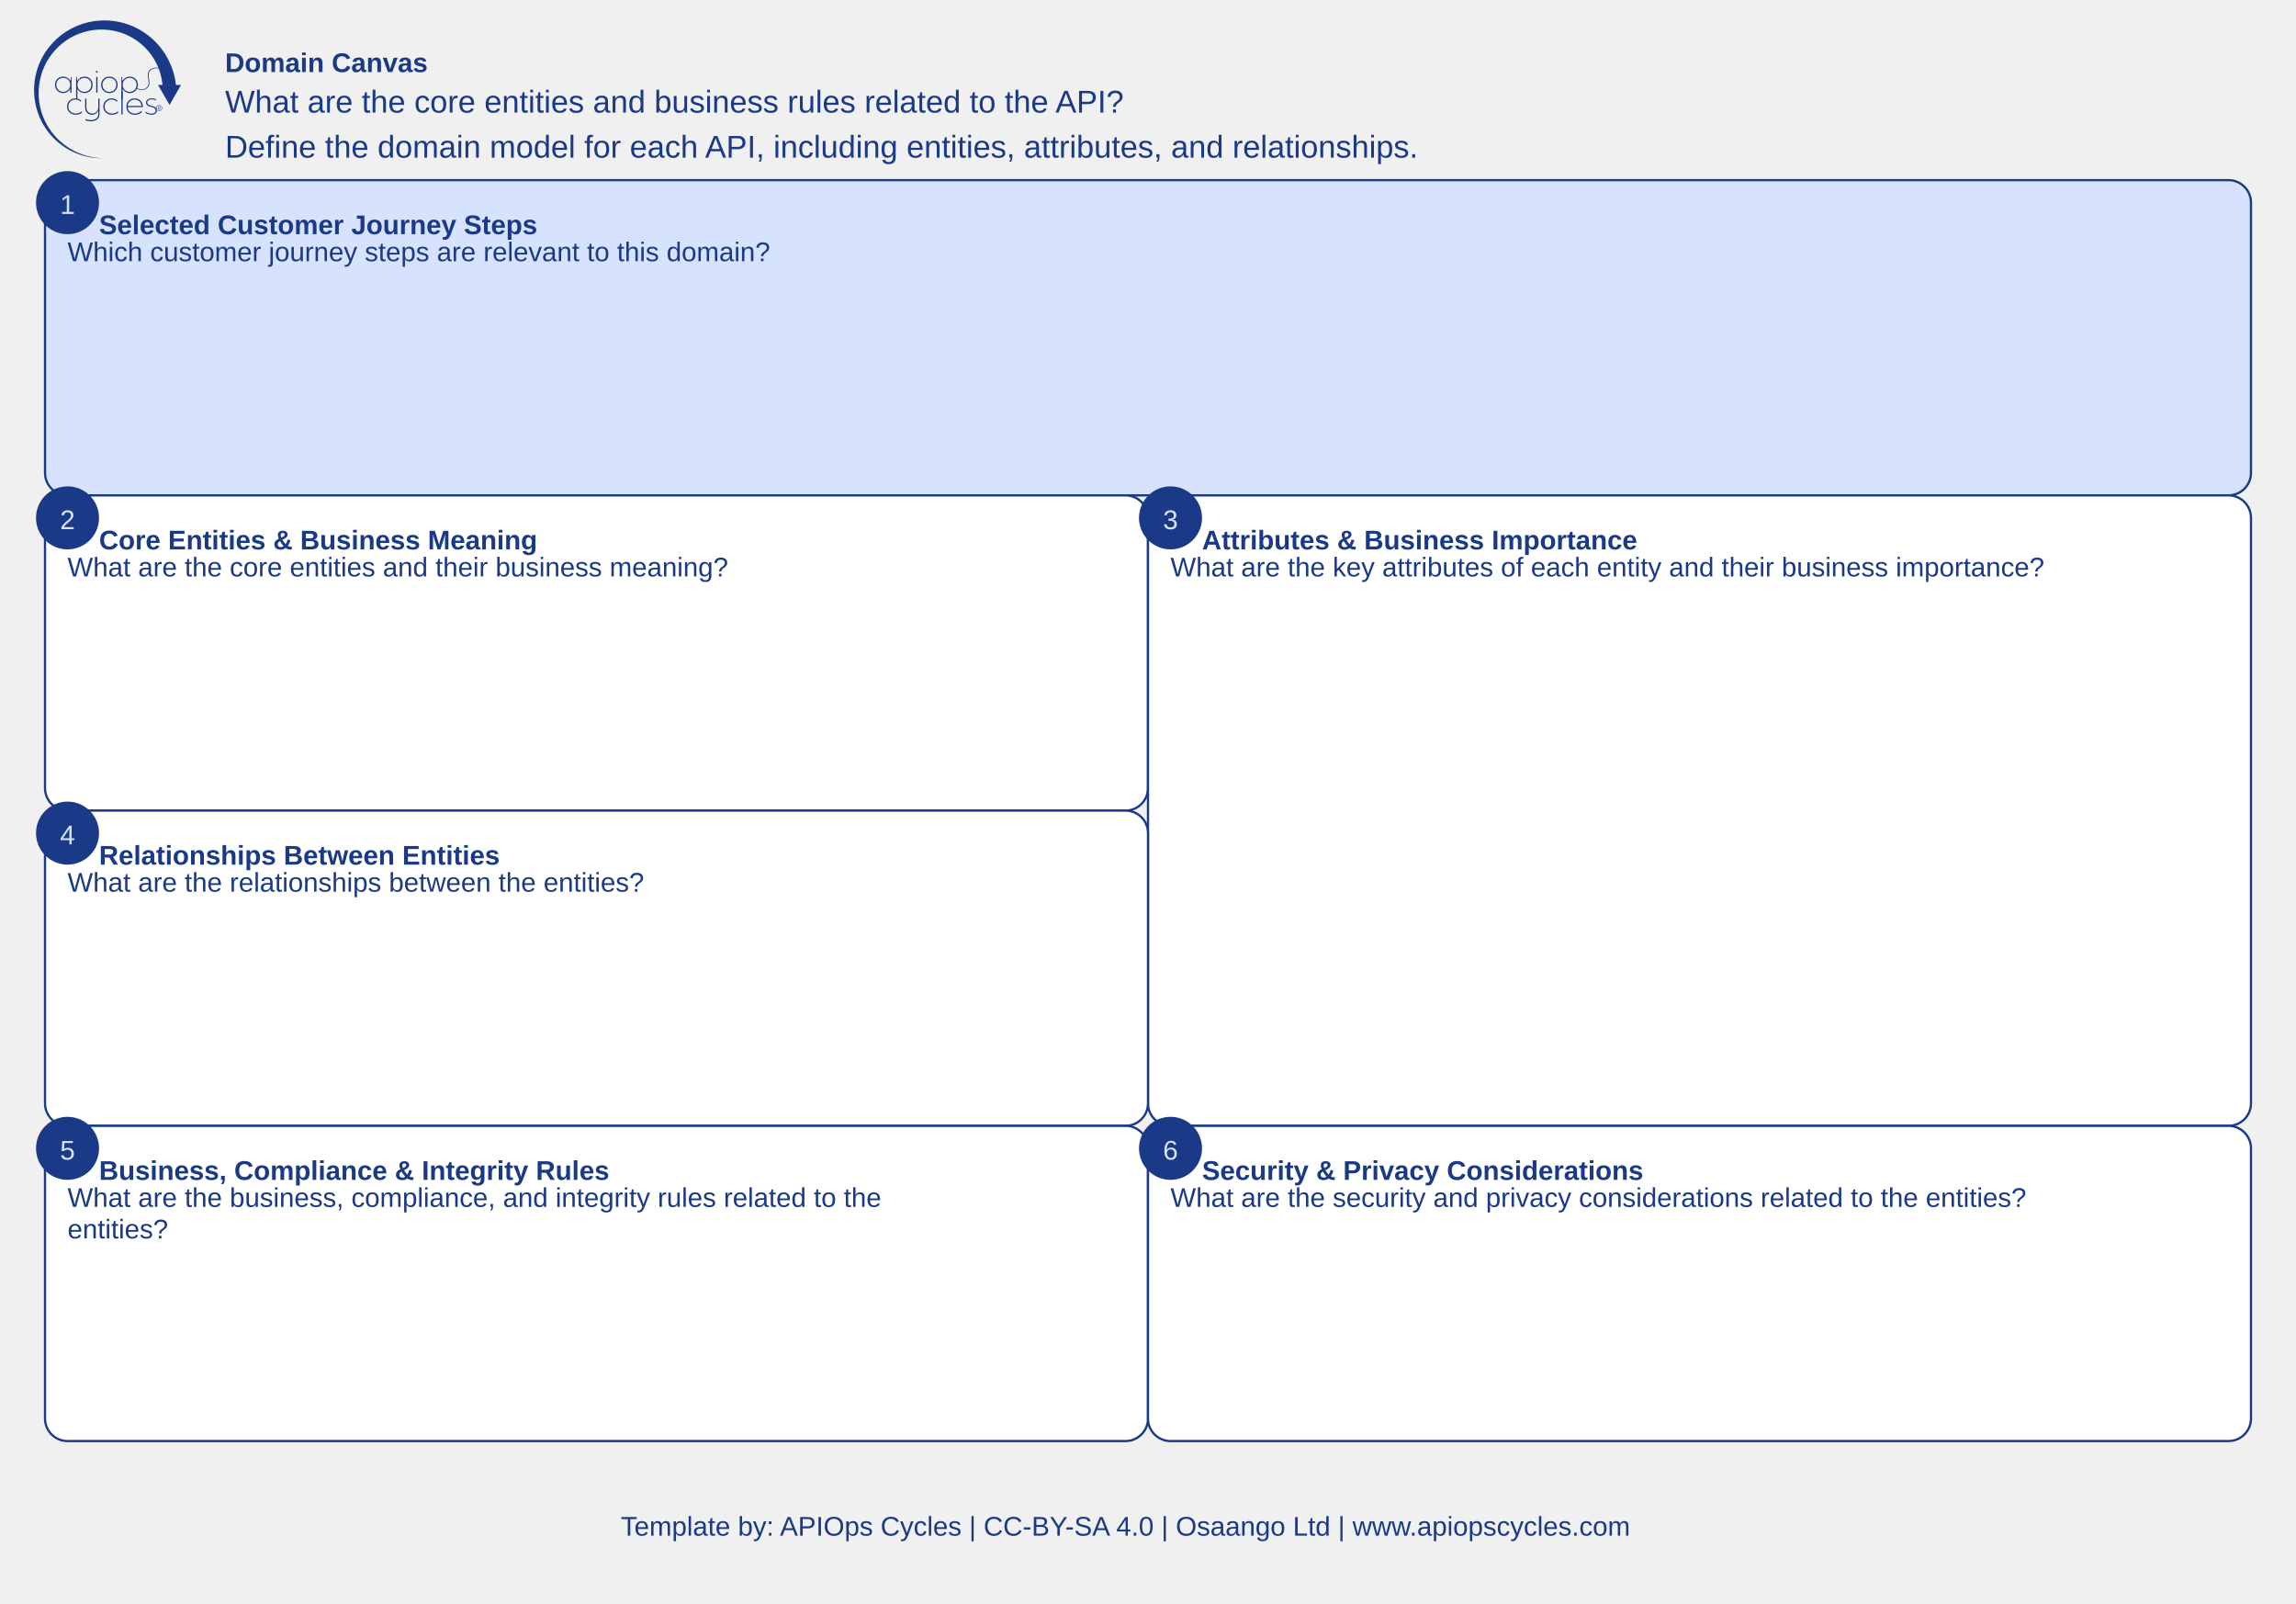
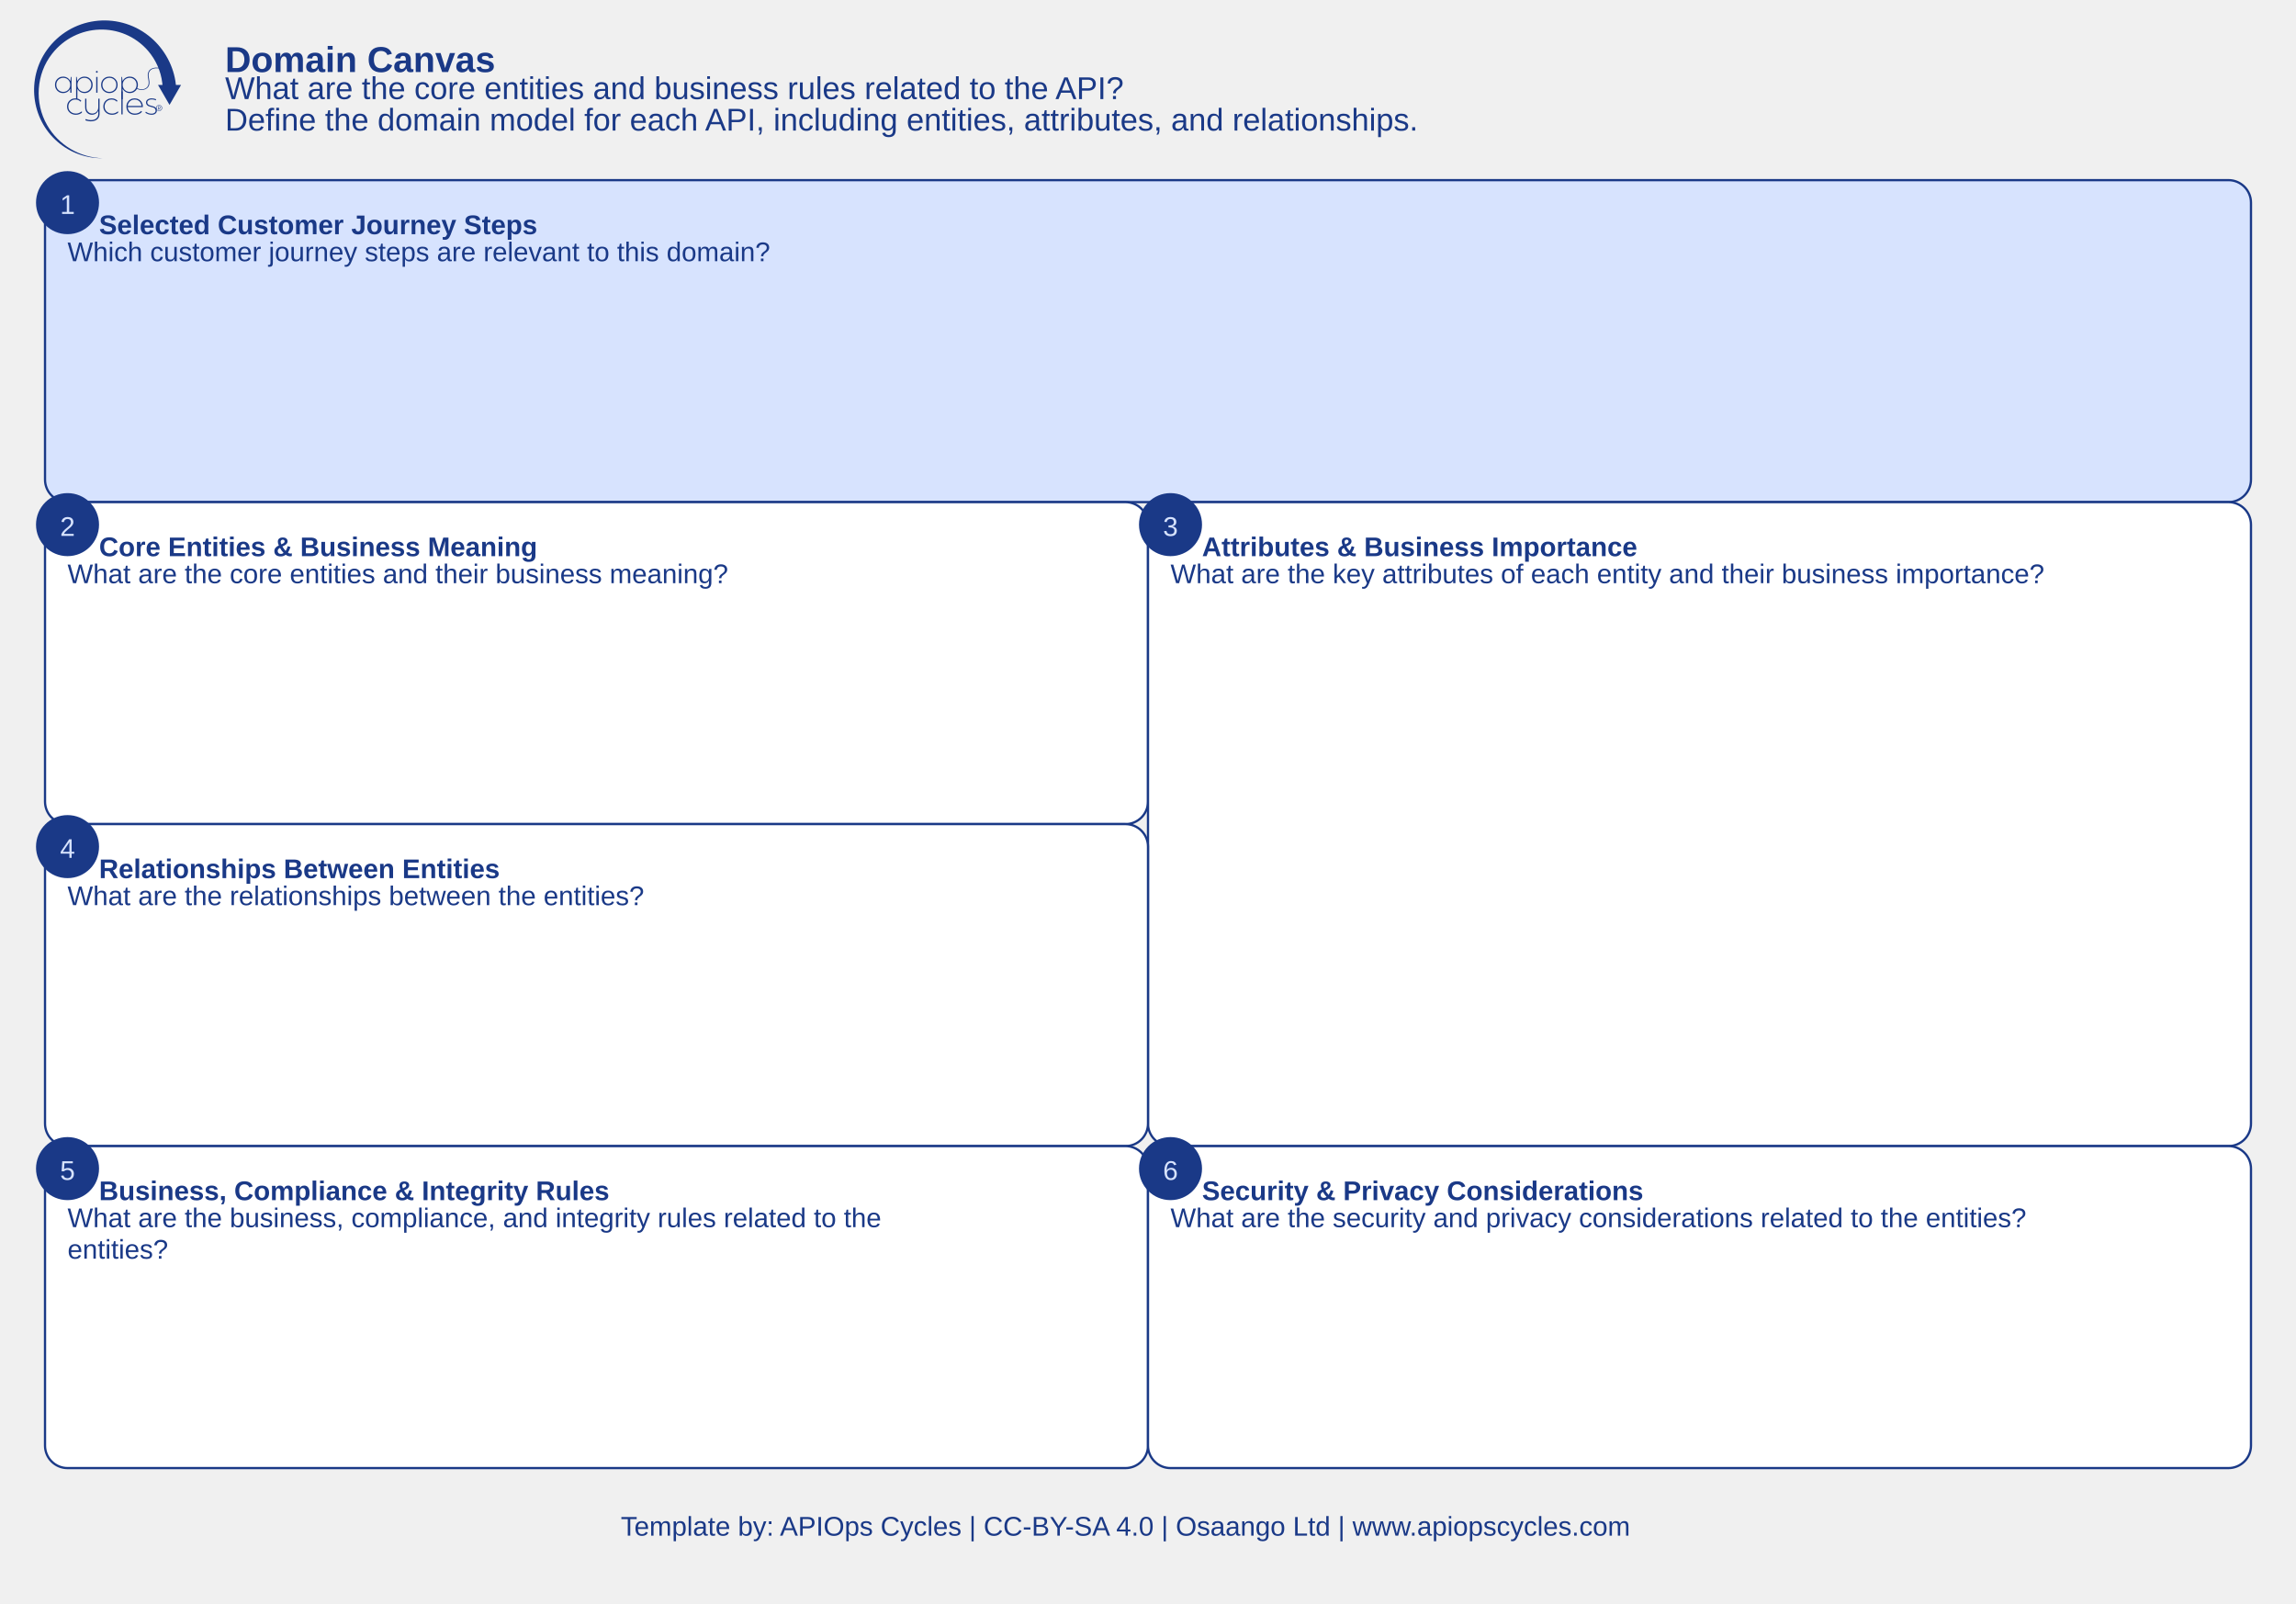
- <svg xmlns="http://www.w3.org/2000/svg" width="1020" height="712" font-family="Arial, sans-serif" font-size="12" style="background-color: #f5f5ff">
+ <svg xmlns="http://www.w3.org/2000/svg" width="1020" height="712" font-family="Arial, sans-serif" font-size="12" style="background-color: #f8fafc">
  <defs>
    <filter id="shadow">
      <feDropShadow dx="3" dy="3" stdDeviation="2" flood-color="rgba(0, 0, 0, 0.2)" />
    </filter>
  </defs>
  <g transform="translate(10, 5) scale(0.1,0.1)">
    <svg width="756" zoomAndPan="magnify" viewBox="0 0 567 567" height="756" preserveAspectRatio="xMidYMid meet" version="1.0" id="svg47">
      <defs id="defs5">
        <g id="g1" />
        <clipPath id="ecfbc6fc50">
          <path d="M 0.5 0 L 566.5 0 L 566.5 566 L 0.5 566 Z M 0.5 0 " clip-rule="nonzero" id="path1" />
        </clipPath>
        <clipPath id="4ee1efe14e">
          <path d="M 38 30 L 528.191 30 L 528.191 490 L 38 490 Z M 38 30 " clip-rule="nonzero" id="path2" />
        </clipPath>
        <clipPath id="631ef147b9">
          <path d="M 380 187 L 464 187 L 464 283 L 380 283 Z M 380 187 " clip-rule="nonzero" id="path3" />
        </clipPath>
        <clipPath id="dc9e064c61">
          <path d="M 463.609 187.988 L 458.23 287.418 L 379.734 283.168 L 385.113 183.742 Z M 463.609 187.988 " clip-rule="nonzero" id="path4" />
        </clipPath>
        <clipPath id="06f743e2a4">
          <path d="M 379.477 282.957 L 384.855 183.527 L 463.352 187.773 L 457.973 287.203 Z M 379.477 282.957 " clip-rule="nonzero" id="path5" />
        </clipPath>
      </defs>
      <g clip-path="url(#4ee1efe14e)" id="g8" style="fill:#1a3987;fill-opacity:1">
        <path fill="#ffffff" d="M 116.617 434.637 C 158.09 470.828 212.988 490.789 267.996 489.473 C 191.457 488.059 119.762 445.711 81.969 379.109 C 39.125 305.152 45.559 208.793 98.371 141.828 C 178.516 39.051 332.074 32.734 418.133 131.543 C 443.988 161.492 460.848 199.008 465.605 238.27 C 465.902 240.664 466.145 243.062 466.34 245.465 L 451.488 245.465 L 489.855 311.918 L 528.223 245.465 L 511.156 245.465 C 510.668 240.906 510.059 236.363 509.301 231.844 C 499.641 173.074 467.293 118.582 420.492 81.809 C 314.559 -1.688 159.801 18.852 81.219 129.086 C 13.043 224.371 27.914 357.969 116.617 434.637 " fill-opacity="1" fill-rule="nonzero" id="path8" style="fill:#1a3987;fill-opacity:1" />
      </g>
      <g fill="#ffffff" fill-opacity="1" id="g11" style="fill:#1a3987;fill-opacity:1">
        <g transform="translate(143.5886, 343.5815)" id="g10" style="fill:#1a3987;fill-opacity:1">
          <g id="g9" style="fill:#1a3987;fill-opacity:1">
            <path d="M 34.234 1.172 C 28.742 1.172 23.773 0.016 19.328 -2.297 C 14.879 -4.617 11.363 -7.844 8.781 -11.969 C 6.195 -16.094 4.906 -20.832 4.906 -26.188 C 4.906 -31.551 6.129 -36.273 8.578 -40.359 C 11.035 -44.453 14.32 -47.66 18.438 -49.984 C 22.562 -52.305 27.176 -53.469 32.281 -53.469 C 36.207 -53.469 39.938 -52.781 43.469 -51.406 C 47 -50.031 49.973 -47.938 52.391 -45.125 L 49.547 -42.391 C 47.516 -44.672 45.039 -46.43 42.125 -47.672 C 39.219 -48.922 35.938 -49.547 32.281 -49.547 C 28.031 -49.547 24.141 -48.562 20.609 -46.594 C 17.078 -44.633 14.281 -41.906 12.219 -38.406 C 10.156 -34.906 9.125 -30.832 9.125 -26.188 C 9.125 -21.613 10.234 -17.562 12.453 -14.031 C 14.68 -10.5 17.691 -7.734 21.484 -5.734 C 25.273 -3.742 29.523 -2.75 34.234 -2.75 C 38.098 -2.75 41.629 -3.453 44.828 -4.859 C 48.035 -6.266 51.176 -8.113 54.25 -10.406 L 54.25 -5.594 C 51.438 -3.438 48.363 -1.77 45.031 -0.594 C 41.695 0.582 38.098 1.172 34.234 1.172 Z M 34.234 1.172 " id="path9" style="fill:#1a3987;fill-opacity:1" />
          </g>
        </g>
      </g>
      <g fill="#ffffff" fill-opacity="1" id="g14" style="fill:#1a3987;fill-opacity:1">
        <g transform="translate(200.9774, 343.5815)" id="g13" style="fill:#1a3987;fill-opacity:1">
          <g id="g12" style="fill:#1a3987;fill-opacity:1">
            <path d="M 26.688 23.156 C 24.988 23.156 23.039 22.988 20.844 22.656 C 18.656 22.332 16.461 21.91 14.266 21.391 C 12.078 20.867 10.102 20.312 8.344 19.719 L 9.422 15.594 C 11.973 16.582 14.848 17.398 18.047 18.047 C 21.254 18.703 24.164 19.031 26.781 19.031 C 31.289 19.031 35.41 18.312 39.141 16.875 C 42.867 15.438 45.859 13.113 48.109 9.906 C 50.367 6.707 51.5 2.52 51.5 -2.656 L 51.5 -11.281 L 51.016 -11.281 C 49.055 -7.488 46.273 -4.461 42.672 -2.203 C 39.078 0.047 35.086 1.172 30.703 1.172 C 26.191 1.172 22.203 0.16 18.734 -1.859 C 15.273 -3.891 12.562 -6.77 10.594 -10.5 C 8.633 -14.227 7.656 -18.645 7.656 -23.75 L 7.656 -52.391 L 11.875 -52.391 L 11.875 -23.844 C 11.875 -19.52 12.723 -15.789 14.422 -12.656 C 16.117 -9.52 18.473 -7.098 21.484 -5.391 C 24.492 -3.691 27.895 -2.844 31.688 -2.844 C 35.352 -2.844 38.688 -3.738 41.688 -5.531 C 44.695 -7.332 47.082 -9.801 48.844 -12.938 C 50.613 -16.082 51.5 -19.719 51.5 -23.844 L 51.5 -52.391 L 55.719 -52.391 L 55.719 -2.656 C 55.719 3.301 54.395 8.191 51.75 12.016 C 49.102 15.848 45.586 18.66 41.203 20.453 C 36.816 22.254 31.977 23.156 26.688 23.156 Z M 26.688 23.156 " id="path11" style="fill:#1a3987;fill-opacity:1" />
          </g>
        </g>
      </g>
      <g fill="#ffffff" fill-opacity="1" id="g17" style="fill:#1a3987;fill-opacity:1">
        <g transform="translate(264.3502, 343.5815)" id="g16" style="fill:#1a3987;fill-opacity:1">
          <g id="g15" style="fill:#1a3987;fill-opacity:1">
            <path d="M 34.234 1.172 C 28.742 1.172 23.773 0.016 19.328 -2.297 C 14.879 -4.617 11.363 -7.844 8.781 -11.969 C 6.195 -16.094 4.906 -20.832 4.906 -26.188 C 4.906 -31.551 6.129 -36.273 8.578 -40.359 C 11.035 -44.453 14.32 -47.66 18.438 -49.984 C 22.562 -52.305 27.176 -53.469 32.281 -53.469 C 36.207 -53.469 39.938 -52.781 43.469 -51.406 C 47 -50.031 49.973 -47.938 52.391 -45.125 L 49.547 -42.391 C 47.516 -44.672 45.039 -46.43 42.125 -47.672 C 39.219 -48.922 35.938 -49.547 32.281 -49.547 C 28.031 -49.547 24.141 -48.562 20.609 -46.594 C 17.078 -44.633 14.281 -41.906 12.219 -38.406 C 10.156 -34.906 9.125 -30.832 9.125 -26.188 C 9.125 -21.613 10.234 -17.562 12.453 -14.031 C 14.68 -10.5 17.691 -7.734 21.484 -5.734 C 25.273 -3.742 29.523 -2.75 34.234 -2.75 C 38.098 -2.75 41.629 -3.453 44.828 -4.859 C 48.035 -6.266 51.176 -8.113 54.25 -10.406 L 54.25 -5.594 C 51.438 -3.438 48.363 -1.77 45.031 -0.594 C 41.695 0.582 38.098 1.172 34.234 1.172 Z M 34.234 1.172 " id="path14" style="fill:#1a3987;fill-opacity:1" />
          </g>
        </g>
      </g>
      <g fill="#ffffff" fill-opacity="1" id="g20" style="fill:#1a3987;fill-opacity:1">
        <g transform="translate(321.739, 343.5815)" id="g19" style="fill:#1a3987;fill-opacity:1">
          <g id="g18" style="fill:#1a3987;fill-opacity:1">
            <path d="M 7.656 0 L 7.656 -76.422 L 11.875 -76.422 L 11.875 0 Z M 7.656 0 " id="path17" style="fill:#1a3987;fill-opacity:1" />
          </g>
        </g>
      </g>
      <g fill="#ffffff" fill-opacity="1" id="g23" style="fill:#1a3987;fill-opacity:1">
        <g transform="translate(341.261, 343.5815)" id="g22" style="fill:#1a3987;fill-opacity:1">
          <g id="g21" style="fill:#1a3987;fill-opacity:1">
            <path d="M 33.266 1.172 C 27.566 1.172 22.594 0.016 18.344 -2.297 C 14.094 -4.617 10.789 -7.844 8.438 -11.969 C 6.082 -16.094 4.906 -20.832 4.906 -26.188 C 4.906 -31.551 6.129 -36.273 8.578 -40.359 C 11.035 -44.453 14.32 -47.66 18.438 -49.984 C 22.562 -52.305 27.176 -53.469 32.281 -53.469 C 37.383 -53.469 42.008 -52.305 46.156 -49.984 C 50.312 -47.66 53.598 -44.453 56.016 -40.359 C 58.441 -36.273 59.656 -31.551 59.656 -26.188 L 59.656 -24.328 L 9.219 -24.328 C 9.477 -20.078 10.641 -16.316 12.703 -13.047 C 14.766 -9.773 17.547 -7.238 21.047 -5.438 C 24.547 -3.645 28.617 -2.75 33.266 -2.75 C 37.316 -2.75 41.172 -3.5 44.828 -5 C 48.492 -6.508 51.602 -8.766 54.156 -11.766 L 56.906 -8.531 C 53.895 -5.133 50.328 -2.664 46.203 -1.125 C 42.086 0.406 37.773 1.172 33.266 1.172 Z M 9.219 -28.156 L 55.328 -28.156 C 55.066 -32.406 53.875 -36.133 51.75 -39.344 C 49.625 -42.551 46.875 -45.051 43.5 -46.844 C 40.133 -48.645 36.395 -49.547 32.281 -49.547 C 28.219 -49.547 24.504 -48.645 21.141 -46.844 C 17.773 -45.051 15.031 -42.551 12.906 -39.344 C 10.781 -36.133 9.551 -32.406 9.219 -28.156 Z M 9.219 -28.156 " id="path20" style="fill:#1a3987;fill-opacity:1" />
          </g>
        </g>
      </g>
      <g fill="#ffffff" fill-opacity="1" id="g26" style="fill:#1a3987;fill-opacity:1">
        <g transform="translate(405.8111, 343.5815)" id="g25" style="fill:#1a3987;fill-opacity:1">
          <g id="g24" style="fill:#1a3987;fill-opacity:1">
            <path d="M 24.328 1.172 C 20.211 1.172 16.367 0.52 12.797 -0.781 C 9.234 -2.094 6.145 -3.695 3.531 -5.594 L 5.203 -9.031 C 7.492 -7.195 10.27 -5.641 13.531 -4.359 C 16.801 -3.086 20.336 -2.453 24.141 -2.453 C 28.316 -2.453 31.613 -3.383 34.031 -5.25 C 36.457 -7.113 37.672 -9.516 37.672 -12.453 C 37.672 -15.535 36.656 -18.07 34.625 -20.062 C 32.602 -22.062 28.711 -23.648 22.953 -24.828 C 16.68 -26.129 12.234 -28.07 9.609 -30.656 C 6.992 -33.238 5.688 -36.426 5.688 -40.219 C 5.688 -42.645 6.453 -44.852 7.984 -46.844 C 9.523 -48.844 11.672 -50.445 14.422 -51.656 C 17.172 -52.863 20.375 -53.469 24.031 -53.469 C 27.102 -53.469 29.832 -53.207 32.219 -52.688 C 34.613 -52.164 36.859 -51.508 38.953 -50.719 L 38.953 -46.797 C 36.984 -47.648 34.77 -48.367 32.312 -48.953 C 29.863 -49.547 27.07 -49.844 23.938 -49.844 C 19.75 -49.844 16.363 -48.895 13.781 -47 C 11.195 -45.102 9.906 -42.844 9.906 -40.219 C 9.906 -38.457 10.312 -36.836 11.125 -35.359 C 11.945 -33.891 13.406 -32.582 15.5 -31.438 C 17.594 -30.301 20.602 -29.305 24.531 -28.453 C 30.938 -27.078 35.43 -25.098 38.016 -22.516 C 40.598 -19.93 41.891 -16.613 41.891 -12.562 C 41.891 -8.633 40.301 -5.363 37.125 -2.75 C 33.957 -0.133 29.691 1.172 24.328 1.172 Z M 24.328 1.172 " id="path23" style="fill:#1a3987;fill-opacity:1" />
          </g>
        </g>
      </g>
      <g fill="#ffffff" fill-opacity="1" id="g29" style="fill:#1a3987;fill-opacity:1">
        <g transform="translate(103.1736,271.3029)" id="g28" style="fill:#1a3987;fill-opacity:1">
          <g id="g27" style="fill:#1a3987;fill-opacity:1">
            <path d="m 31.969,1.188 c -4.98,0 -9.508,-1.164 -13.578,-3.484 -4.062,-2.332 -7.293,-5.566 -9.688,-9.703 -2.398,-4.133 -3.594,-8.891 -3.594,-14.266 0,-5.375 1.195,-10.109 3.594,-14.203 2.395,-4.102 5.625,-7.316 9.688,-9.641 4.07,-2.332 8.598,-3.5 13.578,-3.5 5.188,0 9.875,1.262 14.062,3.781 4.195,2.523 7.414,5.98 9.656,10.375 h 0.578 L 57.844,-52.531 h 2.266 V 0 H 55.875 V -12.297 H 55.281 C 52.988,-8.098 49.789,-4.801 45.688,-2.406 41.594,-0.008 37.02,1.188 31.969,1.188 Z M 32.562,-2.75 c 4.332,0 8.25,-1 11.75,-3 3.508,-2 6.297,-4.77 8.359,-8.312 2.07,-3.539 3.109,-7.609 3.109,-12.203 0,-4.656 -1.039,-8.738 -3.109,-12.25 -2.062,-3.508 -4.852,-6.242 -8.359,-8.203 -3.5,-1.969 -7.418,-2.953 -11.75,-2.953 -4.262,0 -8.148,0.984 -11.656,2.953 -3.512,1.961 -6.32,4.695 -8.422,8.203 -2.094,3.512 -3.141,7.594 -3.141,12.25 0,4.594 1.031,8.664 3.094,12.203 2.07,3.543 4.879,6.312 8.422,8.312 3.539,2 7.441,3 11.703,3 z m 0,0" id="path26" style="fill:#1a3987;fill-opacity:1" />
          </g>
        </g>
      </g>
      <g fill="#ffffff" fill-opacity="1" id="g32" style="fill:#1a3987;fill-opacity:1">
        <g transform="translate(170.9521,271.3029)" id="g31" style="fill:#1a3987;fill-opacity:1">
          <g id="g30" style="fill:#1a3987;fill-opacity:1">
            <path d="M 7.672,21.734 V -52.531 H 9.938 l 1.578,13.078 H 12 c 2.289,-4.395 5.535,-7.852 9.734,-10.375 4.195,-2.52 8.891,-3.781 14.078,-3.781 4.977,0 9.5,1.168 13.562,3.5 4.07,2.324 7.305,5.539 9.703,9.641 2.395,4.094 3.594,8.828 3.594,14.203 0,5.375 -1.199,10.133 -3.594,14.266 C 56.68,-7.863 53.445,-4.629 49.375,-2.297 45.312,0.023 40.789,1.188 35.812,1.188 30.82,1.188 26.258,-0.008 22.125,-2.406 18,-4.801 14.789,-8.066 12.5,-12.203 h -0.594 v 33.938 z M 35.219,-2.75 c 4.258,0 8.145,-1 11.656,-3 3.508,-2 6.297,-4.77 8.359,-8.312 2.07,-3.539 3.109,-7.609 3.109,-12.203 0,-4.656 -1.039,-8.738 -3.109,-12.25 -2.062,-3.508 -4.852,-6.242 -8.359,-8.203 -3.512,-1.969 -7.398,-2.953 -11.656,-2.953 -4.262,0 -8.164,0.984 -11.703,2.953 -3.543,1.961 -6.352,4.695 -8.422,8.203 -2.062,3.512 -3.094,7.594 -3.094,12.25 0,4.594 1.031,8.664 3.094,12.203 2.07,3.543 4.879,6.312 8.422,8.312 3.539,2 7.441,3 11.703,3 z m 0,0" id="path29" style="fill:#1a3987;fill-opacity:1" />
          </g>
        </g>
      </g>
      <g fill="#ffffff" fill-opacity="1" id="g35" style="fill:#1a3987;fill-opacity:1">
        <g transform="translate(238.2387, 271.3029)" id="g34" style="fill:#1a3987;fill-opacity:1">
          <g id="g33" style="fill:#1a3987;fill-opacity:1">
            <path d="M 9.438 -66.406 C 8.594 -66.406 7.859 -66.711 7.234 -67.328 C 6.609 -67.953 6.297 -68.691 6.297 -69.547 C 6.297 -70.398 6.609 -71.117 7.234 -71.703 C 7.859 -72.297 8.594 -72.594 9.438 -72.594 C 10.289 -72.594 11.016 -72.297 11.609 -71.703 C 12.203 -71.117 12.5 -70.398 12.5 -69.547 C 12.5 -68.691 12.203 -67.953 11.609 -67.328 C 11.016 -66.711 10.289 -66.406 9.438 -66.406 Z M 7.281 0 L 7.281 -52.531 L 11.609 -52.531 L 11.609 0 Z M 7.281 0 " id="path32" style="fill:#1a3987;fill-opacity:1" />
          </g>
        </g>
      </g>
      <g fill="#ffffff" fill-opacity="1" id="g38" style="fill:#1a3987;fill-opacity:1">
        <g transform="translate(257.0278,271.3029)" id="g37" style="fill:#1a3987;fill-opacity:1">
          <g id="g36" style="fill:#1a3987;fill-opacity:1">
            <path d="m 32.359,1.188 c -5.117,0 -9.742,-1.164 -13.875,-3.484 -4.125,-2.332 -7.418,-5.566 -9.875,-9.703 -2.461,-4.133 -3.688,-8.891 -3.688,-14.266 0,-5.375 1.227,-10.109 3.688,-14.203 2.457,-4.102 5.75,-7.316 9.875,-9.641 4.133,-2.332 8.758,-3.5 13.875,-3.5 5.113,0 9.738,1.168 13.875,3.5 4.133,2.324 7.43,5.539 9.891,9.641 2.457,4.094 3.688,8.828 3.688,14.203 0,5.375 -1.23,10.133 -3.688,14.266 -2.461,4.137 -5.758,7.371 -9.891,9.703 -4.137,2.32 -8.762,3.484 -13.875,3.484 z m 0,-3.938 c 4.332,0 8.254,-1 11.766,-3 3.508,-2 6.297,-4.77 8.359,-8.312 2.062,-3.539 3.094,-7.609 3.094,-12.203 0,-4.656 -1.031,-8.738 -3.094,-12.25 -2.062,-3.508 -4.852,-6.242 -8.359,-8.203 -3.512,-1.969 -7.434,-2.953 -11.766,-2.953 -4.262,0 -8.164,0.984 -11.703,2.953 -3.543,1.961 -6.344,4.695 -8.406,8.203 -2.062,3.512 -3.094,7.594 -3.094,12.25 0,4.594 1.031,8.664 3.094,12.203 2.062,3.543 4.863,6.312 8.406,8.312 3.539,2 7.441,3 11.703,3 z m 0,0" id="path35" style="fill:#1a3987;fill-opacity:1" />
          </g>
        </g>
      </g>
      <g fill="#ffffff" fill-opacity="1" id="g41" style="fill:#1a3987;fill-opacity:1">
        <g transform="translate(321.7568,271.3029)" id="g40" style="fill:#1a3987;fill-opacity:1">
          <g id="g39" style="fill:#1a3987;fill-opacity:1">
            <path d="M 7.672,21.734 V -52.531 H 9.938 l 1.578,13.078 H 12 c 2.289,-4.395 5.535,-7.852 9.734,-10.375 4.195,-2.52 8.891,-3.781 14.078,-3.781 4.977,0 9.5,1.168 13.562,3.5 4.07,2.324 7.305,5.539 9.703,9.641 2.395,4.094 3.594,8.828 3.594,14.203 0,5.375 -1.199,10.133 -3.594,14.266 C 56.68,-7.863 53.445,-4.629 49.375,-2.297 45.312,0.023 40.789,1.188 35.812,1.188 30.82,1.188 26.258,-0.008 22.125,-2.406 18,-4.801 14.789,-8.066 12.5,-12.203 h -0.594 v 33.938 z M 35.219,-2.75 c 4.258,0 8.145,-1 11.656,-3 3.508,-2 6.297,-4.77 8.359,-8.312 2.07,-3.539 3.109,-7.609 3.109,-12.203 0,-4.656 -1.039,-8.738 -3.109,-12.25 -2.062,-3.508 -4.852,-6.242 -8.359,-8.203 -3.512,-1.969 -7.398,-2.953 -11.656,-2.953 -4.262,0 -8.164,0.984 -11.703,2.953 -3.543,1.961 -6.352,4.695 -8.422,8.203 -2.062,3.512 -3.094,7.594 -3.094,12.25 0,4.594 1.031,8.664 3.094,12.203 2.07,3.543 4.879,6.312 8.422,8.312 3.539,2 7.441,3 11.703,3 z m 0,0" id="path38" style="fill:#1a3987;fill-opacity:1" />
          </g>
        </g>
      </g>
      <g fill="#ffffff" fill-opacity="1" id="g44" style="fill:#1a3987;fill-opacity:1">
        <g transform="translate(443.0016, 344.7426)" id="g43" style="fill:#1a3987;fill-opacity:1">
          <g id="g42" style="fill:#1a3987;fill-opacity:1">
            <path d="M 12.016 -12.578 C 10.18 -12.578 8.504 -13.008 6.984 -13.875 C 5.461 -14.75 4.242 -15.93 3.328 -17.422 C 2.41 -18.91 1.953 -20.602 1.953 -22.5 C 1.953 -24.426 2.41 -26.133 3.328 -27.625 C 4.242 -29.113 5.461 -30.289 6.984 -31.156 C 8.504 -32.031 10.18 -32.469 12.016 -32.469 C 13.879 -32.469 15.586 -32.031 17.141 -31.156 C 18.691 -30.289 19.926 -29.113 20.844 -27.625 C 21.758 -26.133 22.219 -24.426 22.219 -22.5 C 22.219 -20.602 21.758 -18.91 20.844 -17.422 C 19.926 -15.93 18.691 -14.75 17.141 -13.875 C 15.586 -13.008 13.879 -12.578 12.016 -12.578 Z M 12.016 -13.922 C 13.691 -13.922 15.172 -14.285 16.453 -15.016 C 17.742 -15.742 18.766 -16.754 19.516 -18.047 C 20.266 -19.336 20.641 -20.82 20.641 -22.5 C 20.641 -24.207 20.266 -25.703 19.516 -26.984 C 18.766 -28.273 17.742 -29.285 16.453 -30.016 C 15.172 -30.742 13.691 -31.109 12.016 -31.109 C 10.398 -31.109 8.957 -30.742 7.688 -30.016 C 6.414 -29.285 5.414 -28.273 4.688 -26.984 C 3.957 -25.703 3.594 -24.207 3.594 -22.5 C 3.594 -20.82 3.957 -19.336 4.688 -18.047 C 5.414 -16.754 6.414 -15.742 7.688 -15.016 C 8.957 -14.285 10.398 -13.922 12.016 -13.922 Z M 8.578 -16.859 L 8.578 -28.312 L 11.547 -28.312 C 13.285 -28.312 14.539 -27.879 15.312 -27.016 C 16.094 -26.148 16.484 -25.109 16.484 -23.891 C 16.484 -23.086 16.281 -22.352 15.875 -21.688 C 15.477 -21.02 14.875 -20.516 14.062 -20.172 L 16.484 -16.859 L 14.672 -16.859 L 12.578 -19.75 L 10.109 -19.75 L 10.109 -16.859 Z M 10.109 -20.906 L 11.453 -20.906 C 12.766 -20.906 13.664 -21.188 14.156 -21.75 C 14.656 -22.312 14.906 -23.023 14.906 -23.891 C 14.906 -24.797 14.656 -25.551 14.156 -26.156 C 13.664 -26.758 12.766 -27.062 11.453 -27.062 L 10.109 -27.062 Z M 10.109 -20.906 " id="path41" style="fill:#1a3987;fill-opacity:1" />
          </g>
        </g>
      </g>
      <g clip-path="url(#631ef147b9)" id="g47" transform="matrix(0.9917124,0,0,0.7826673,3.840058,40.77719)" style="fill:#1a3987;fill-opacity:1">
        <g clip-path="url(#dc9e064c61)" id="g46" style="fill:#1a3987;fill-opacity:1">
          <g clip-path="url(#06f743e2a4)" id="g45" style="fill:#1a3987;fill-opacity:1">
            <path fill="#ffffff" d="m 380.312,275.602 c -0.469,0.598 -0.363,1.461 0.23,1.93 5.379,4.219 12.348,6.117 19.121,5.199 6.773,-0.918 12.988,-4.594 17.051,-10.094 4.625,-6.254 6.59,-14.914 5.836,-25.734 -0.27,-3.887 -0.832,-7.789 -1.375,-11.559 -0.668,-4.652 -1.359,-9.465 -1.492,-14.203 -0.188,-6.918 0.91,-16.555 7.211,-23.152 3.93,-4.113 9.719,-6.754 16.297,-7.43 5.484,-0.566 11.523,0.164 18.465,2.23 0.727,0.215 1.492,-0.199 1.707,-0.926 0.031,-0.105 0.051,-0.211 0.059,-0.32 0.031,-0.617 -0.359,-1.203 -0.98,-1.387 -7.297,-2.172 -13.684,-2.934 -19.531,-2.332 -7.23,0.746 -13.621,3.68 -18,8.266 -6.957,7.281 -8.176,17.684 -7.973,25.129 0.133,4.895 0.84,9.785 1.52,14.516 0.535,3.723 1.09,7.57 1.352,11.359 0.707,10.148 -1.078,18.195 -5.301,23.91 -3.57,4.832 -9.258,8.199 -15.211,9.004 -5.953,0.805 -12.328,-0.93 -17.055,-4.637 -0.598,-0.469 -1.461,-0.367 -1.93,0.23 z m 0,0" fill-opacity="1" fill-rule="nonzero" id="path44" style="fill:#1a3987;fill-opacity:1" />
          </g>
        </g>
      </g>
    </svg>
  </g>
-   <text x="100" y="32" font-weight="bold" fill="#1a3987">Domain Canvas</text>
-   <text x="100" y="50" text-anchor="start" font-family="Arial, sans-serif" font-size="14" fill="#1a3987">What are the core entities and business rules related to the API?</text>
-   <text x="100" y="70" text-anchor="start" font-family="Arial, sans-serif" font-size="14" fill="#1a3987">Define the domain model for each API, including entities, attributes, and relationships.</text>
-   <rect x="20" y="80" width="980" height="140" fill="#d7e3fe" stroke="#1a3987" rx="10" ry="10" />
+   <text x="100" y="32" text-anchor="start" font-family="Arial, sans-serif" font-size="16" fill="#1a3987" font-weight="bold">
+     <tspan>Domain Canvas</tspan>
+   </text>
+   <text x="100" y="44" text-anchor="start" font-family="Arial, sans-serif" font-size="14" fill="#1a3987">
+     <tspan>What are the core entities and business rules related to the API?</tspan>
+   </text>
+   <text x="100" y="58" text-anchor="start" font-family="Arial, sans-serif" font-size="14" fill="#1a3987">
+     <tspan>Define the domain model for each API, including entities, attributes, and relationships.</tspan>
+   </text>
+   <rect x="20" y="80" width="980" height="143" fill="#d7e3fe" stroke="#1a3987" rx="10" ry="10" />
  <circle cx="30" cy="90" r="14" fill="#1a3987" />
  <text x="30" y="95" text-anchor="middle" font-family="Arial, sans-serif" font-size="12" fill="#d7e3fe">1</text>
-   <text x="44" y="104" font-weight="bold" fill="#1a3987">Selected Customer Journey Steps</text>
-   <text x="30" y="116" fill="#1a3987">
+   <text x="44" y="104" text-anchor="start" font-family="Arial, sans-serif" font-size="12" fill="#1a3987" font-weight="bold">
+     <tspan>Selected Customer Journey Steps</tspan>
+   </text>
+   <text x="30" y="116" text-anchor="start" font-family="Arial, sans-serif" font-size="12" fill="#1a3987">
    <tspan>Which customer journey steps are relevant to this domain?</tspan>
  </text>
-   <rect x="20" y="220" width="490" height="140" fill="#ffffff" stroke="#1a3987" rx="10" ry="10" />
-   <circle cx="30" cy="230" r="14" fill="#1a3987" />
-   <text x="30" y="235" text-anchor="middle" font-family="Arial, sans-serif" font-size="12" fill="#d7e3fe">2</text>
-   <text x="44" y="244" font-weight="bold" fill="#1a3987">Core Entities &amp; Business Meaning</text>
-   <text x="30" y="256" fill="#1a3987">
+   <rect x="20" y="223" width="490" height="143" fill="#ffffff" stroke="#1a3987" rx="10" ry="10" />
+   <circle cx="30" cy="233" r="14" fill="#1a3987" />
+   <text x="30" y="238" text-anchor="middle" font-family="Arial, sans-serif" font-size="12" fill="#d7e3fe">2</text>
+   <text x="44" y="247" text-anchor="start" font-family="Arial, sans-serif" font-size="12" fill="#1a3987" font-weight="bold">
+     <tspan>Core Entities &amp; Business Meaning</tspan>
+   </text>
+   <text x="30" y="259" text-anchor="start" font-family="Arial, sans-serif" font-size="12" fill="#1a3987">
    <tspan>What are the core entities and their business meaning?</tspan>
  </text>
-   <rect x="510" y="220" width="490" height="280" fill="#ffffff" stroke="#1a3987" rx="10" ry="10" />
-   <circle cx="520" cy="230" r="14" fill="#1a3987" />
-   <text x="520" y="235" text-anchor="middle" font-family="Arial, sans-serif" font-size="12" fill="#d7e3fe">3</text>
-   <text x="534" y="244" font-weight="bold" fill="#1a3987">Attributes &amp; Business Importance</text>
-   <text x="520" y="256" fill="#1a3987">
+   <rect x="510" y="223" width="490" height="286" fill="#ffffff" stroke="#1a3987" rx="10" ry="10" />
+   <circle cx="520" cy="233" r="14" fill="#1a3987" />
+   <text x="520" y="238" text-anchor="middle" font-family="Arial, sans-serif" font-size="12" fill="#d7e3fe">3</text>
+   <text x="534" y="247" text-anchor="start" font-family="Arial, sans-serif" font-size="12" fill="#1a3987" font-weight="bold">
+     <tspan>Attributes &amp; Business Importance</tspan>
+   </text>
+   <text x="520" y="259" text-anchor="start" font-family="Arial, sans-serif" font-size="12" fill="#1a3987">
    <tspan>What are the key attributes of each entity and their business importance?</tspan>
  </text>
-   <rect x="20" y="360" width="490" height="140" fill="#ffffff" stroke="#1a3987" rx="10" ry="10" />
-   <circle cx="30" cy="370" r="14" fill="#1a3987" />
-   <text x="30" y="375" text-anchor="middle" font-family="Arial, sans-serif" font-size="12" fill="#d7e3fe">4</text>
-   <text x="44" y="384" font-weight="bold" fill="#1a3987">Relationships Between Entities</text>
-   <text x="30" y="396" fill="#1a3987">
+   <rect x="20" y="366" width="490" height="143" fill="#ffffff" stroke="#1a3987" rx="10" ry="10" />
+   <circle cx="30" cy="376" r="14" fill="#1a3987" />
+   <text x="30" y="381" text-anchor="middle" font-family="Arial, sans-serif" font-size="12" fill="#d7e3fe">4</text>
+   <text x="44" y="390" text-anchor="start" font-family="Arial, sans-serif" font-size="12" fill="#1a3987" font-weight="bold">
+     <tspan>Relationships Between Entities</tspan>
+   </text>
+   <text x="30" y="402" text-anchor="start" font-family="Arial, sans-serif" font-size="12" fill="#1a3987">
    <tspan>What are the relationships between the entities?</tspan>
  </text>
-   <rect x="20" y="500" width="490" height="140" fill="#ffffff" stroke="#1a3987" rx="10" ry="10" />
-   <circle cx="30" cy="510" r="14" fill="#1a3987" />
-   <text x="30" y="515" text-anchor="middle" font-family="Arial, sans-serif" font-size="12" fill="#d7e3fe">5</text>
-   <text x="44" y="524" font-weight="bold" fill="#1a3987">Business, Compliance &amp; Integrity Rules</text>
-   <text x="30" y="536" fill="#1a3987">
+   <rect x="20" y="509" width="490" height="143" fill="#ffffff" stroke="#1a3987" rx="10" ry="10" />
+   <circle cx="30" cy="519" r="14" fill="#1a3987" />
+   <text x="30" y="524" text-anchor="middle" font-family="Arial, sans-serif" font-size="12" fill="#d7e3fe">5</text>
+   <text x="44" y="533" text-anchor="start" font-family="Arial, sans-serif" font-size="12" fill="#1a3987" font-weight="bold">
+     <tspan>Business, Compliance &amp; Integrity Rules</tspan>
+   </text>
+   <text x="30" y="545" text-anchor="start" font-family="Arial, sans-serif" font-size="12" fill="#1a3987">
    <tspan>What are the business, compliance, and integrity rules related to the</tspan>
    <tspan x="30" dy="14">entities?</tspan>
  </text>
-   <rect x="510" y="500" width="490" height="140" fill="#ffffff" stroke="#1a3987" rx="10" ry="10" />
-   <circle cx="520" cy="510" r="14" fill="#1a3987" />
-   <text x="520" y="515" text-anchor="middle" font-family="Arial, sans-serif" font-size="12" fill="#d7e3fe">6</text>
-   <text x="534" y="524" font-weight="bold" fill="#1a3987">Security &amp; Privacy Considerations</text>
-   <text x="520" y="536" fill="#1a3987">
+   <rect x="510" y="509" width="490" height="143" fill="#ffffff" stroke="#1a3987" rx="10" ry="10" />
+   <circle cx="520" cy="519" r="14" fill="#1a3987" />
+   <text x="520" y="524" text-anchor="middle" font-family="Arial, sans-serif" font-size="12" fill="#d7e3fe">6</text>
+   <text x="534" y="533" text-anchor="start" font-family="Arial, sans-serif" font-size="12" fill="#1a3987" font-weight="bold">
+     <tspan>Security &amp; Privacy Considerations</tspan>
+   </text>
+   <text x="520" y="545" text-anchor="start" font-family="Arial, sans-serif" font-size="12" fill="#1a3987">
    <tspan>What are the security and privacy considerations related to the entities?</tspan>
  </text>
  <text class="footer" x="500" y="682" text-anchor="middle" font-family="Arial, sans-serif" font-size="12" fill="#1a3987">Template by: APIOps Cycles | CC-BY-SA 4.0 | Osaango Ltd | <a href="http://www.apiopscycles.com" target="_blank">www.apiopscycles.com</a>
  </text>
</svg>
